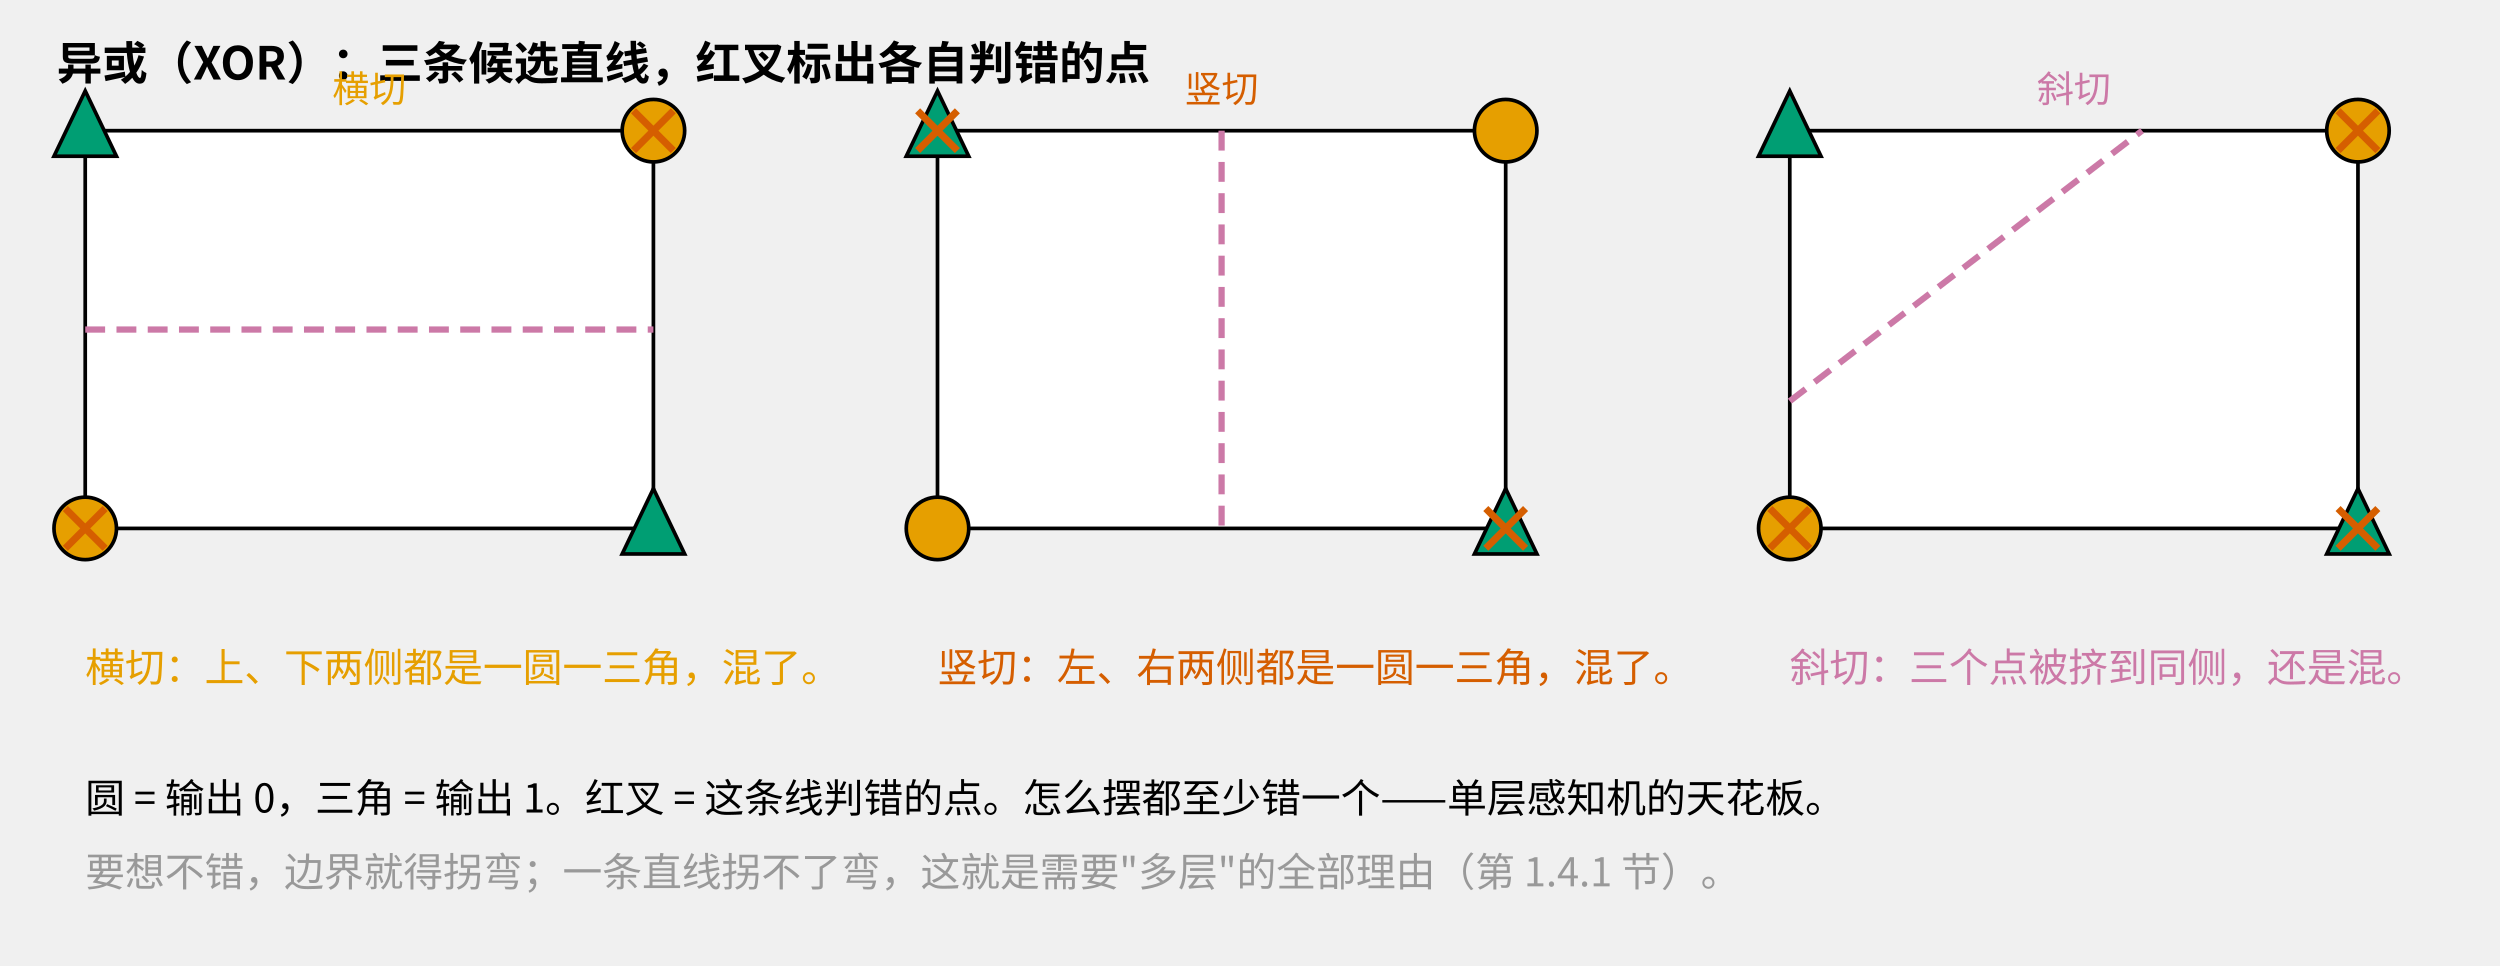
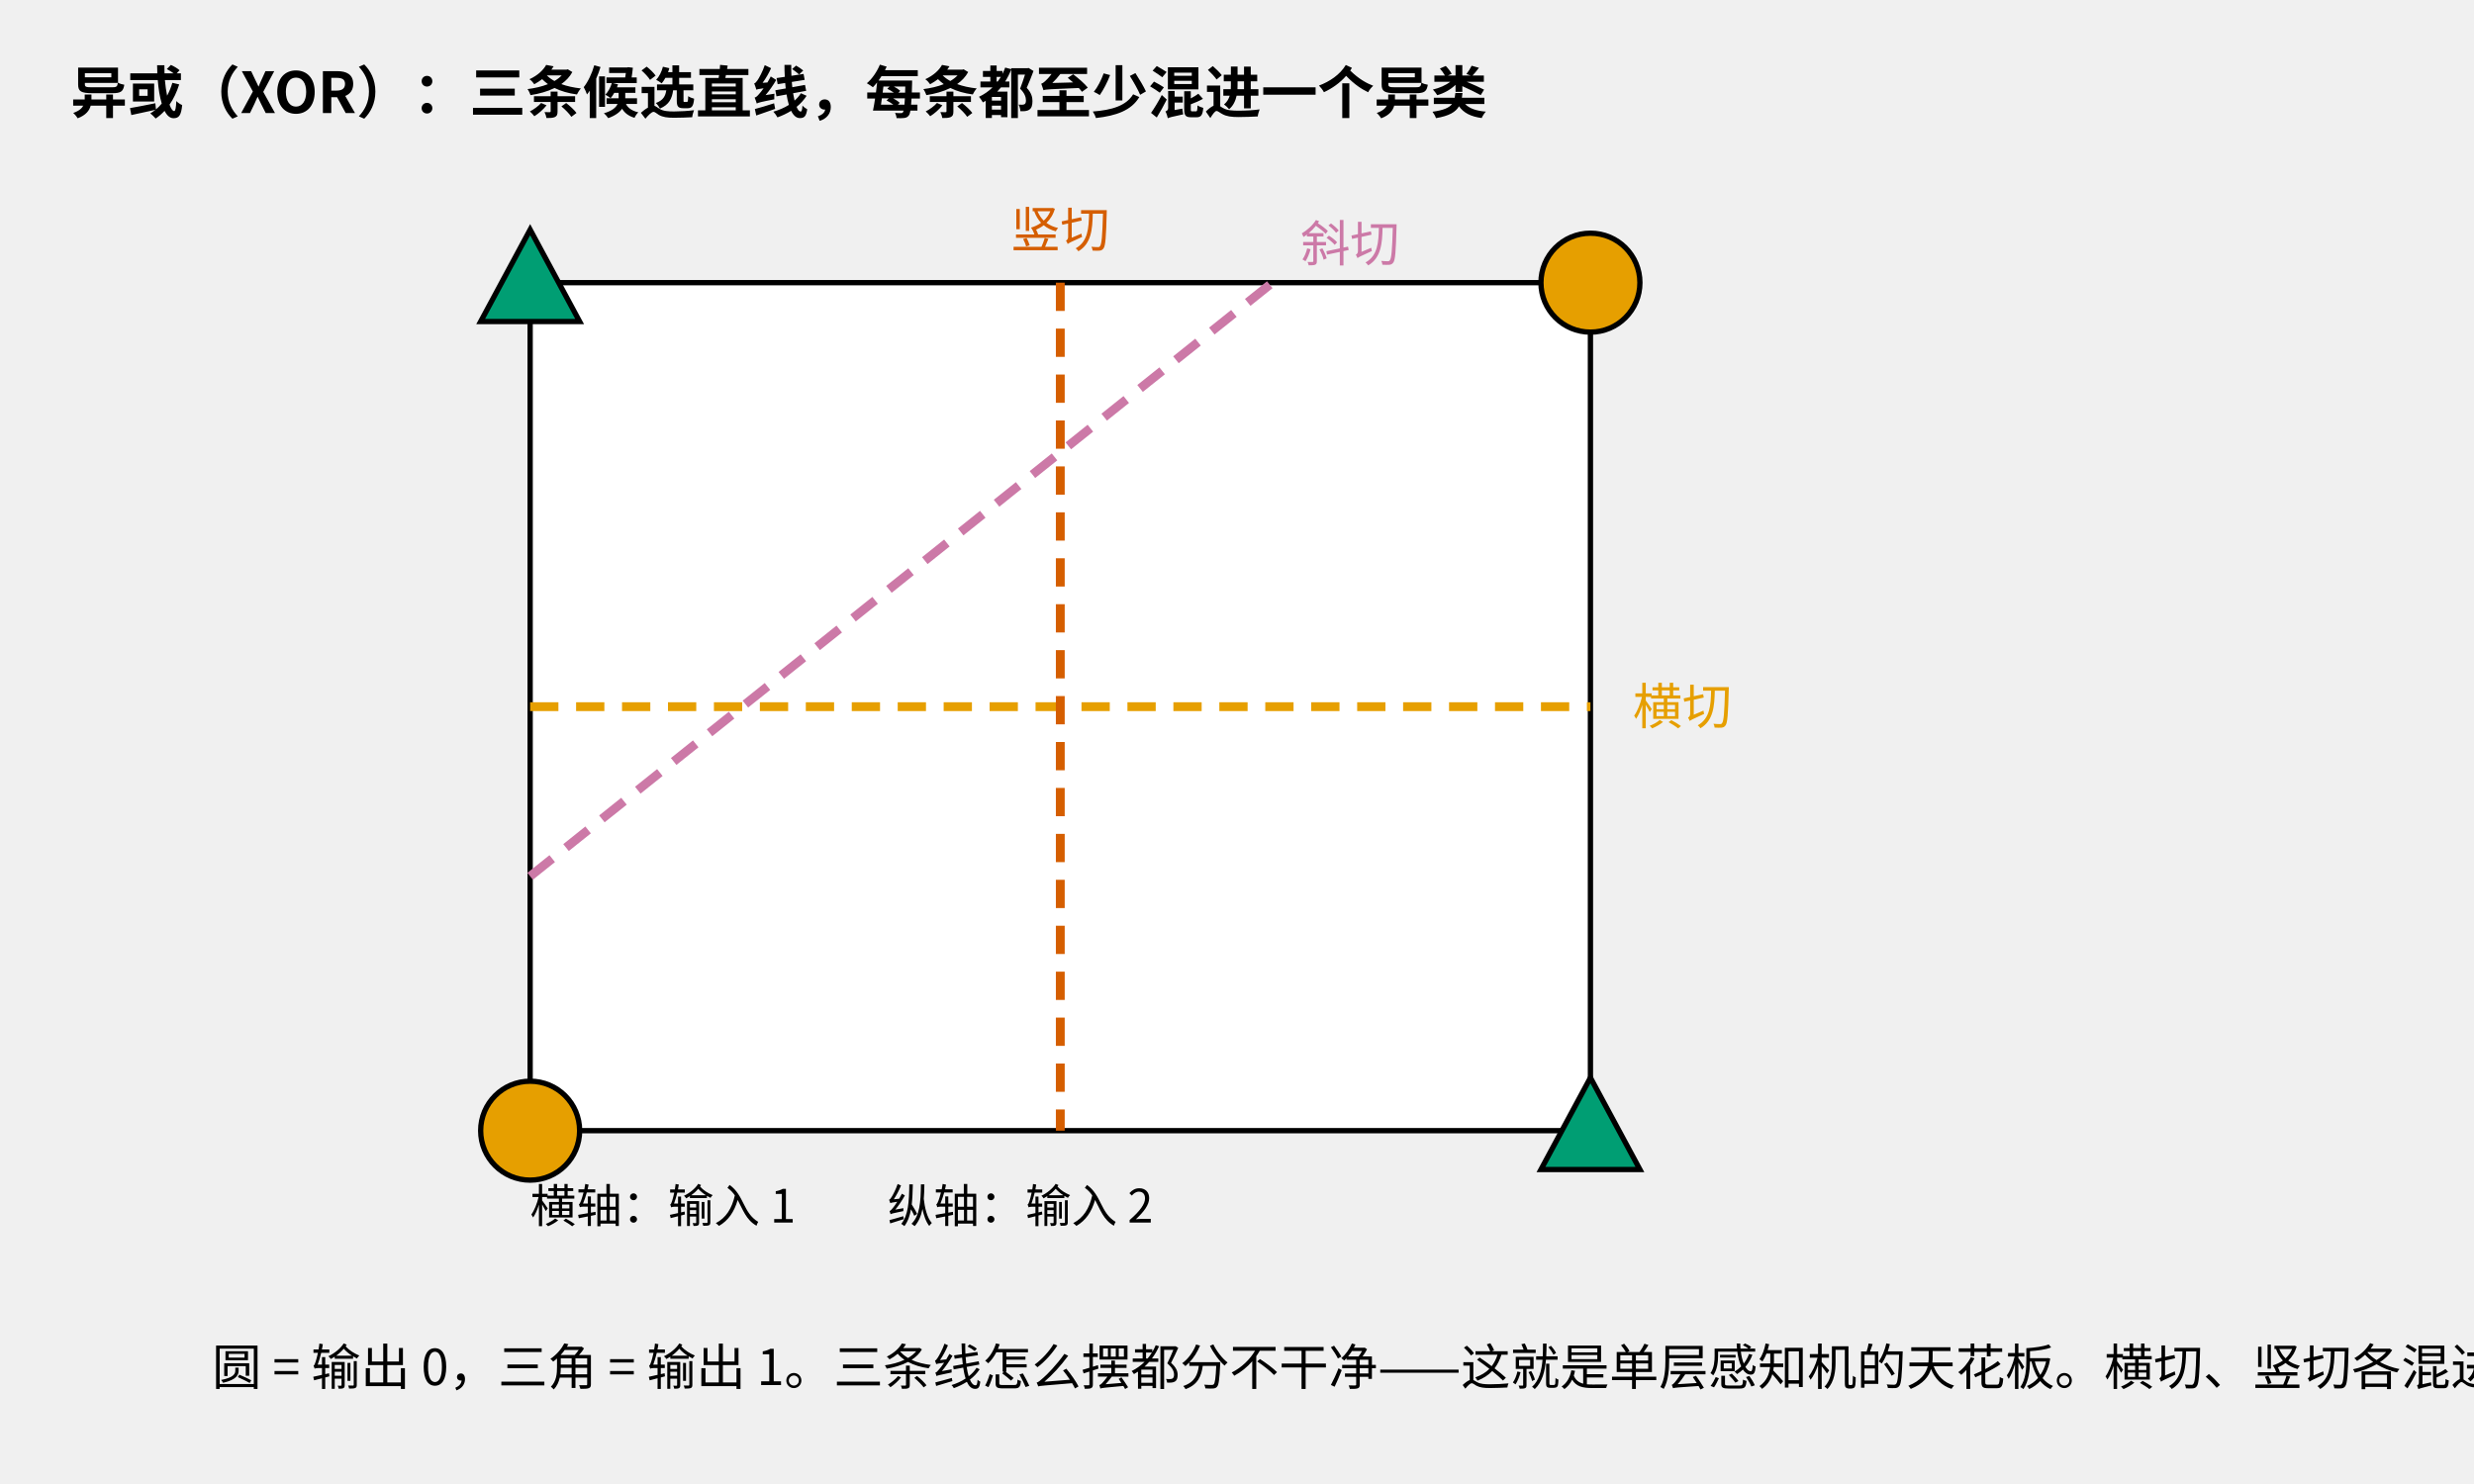
- <svg xmlns="http://www.w3.org/2000/svg" width="880" height="340" viewBox="0 0 880 340">
+ <svg xmlns="http://www.w3.org/2000/svg" width="700" height="420" viewBox="0 0 700 420">
  <defs>
    <marker id="arr" viewBox="0 0 10 10" refX="9" refY="5" markerWidth="7" markerHeight="7" orient="auto-start-reverse">
      <path d="M 0 0 L 10 5 L 0 10 z" fill="#000000" />
    </marker>
+     <marker id="arrb" viewBox="0 0 10 10" refX="9" refY="5" markerWidth="7" markerHeight="7" orient="auto-start-reverse">
+       <path d="M 0 0 L 10 5 L 0 10 z" fill="#0072B2" />
+     </marker>
+     <marker id="arrv" viewBox="0 0 10 10" refX="9" refY="5" markerWidth="7" markerHeight="7" orient="auto-start-reverse">
+       <path d="M 0 0 L 10 5 L 0 10 z" fill="#D55E00" />
+     </marker>
  </defs>
-   <text x="20" y="28" font-size="16" font-weight="bold" fill="#000000" font-family="Noto Sans CJK SC, sans-serif">异或（XOR）：三条候选直线，红叉标出各自判错的点</text>
-   <rect x="30" y="46" width="200" height="140" fill="#ffffff" stroke="#000000" stroke-width="1.3" />
-   <line x1="30" y1="116.0" x2="230" y2="116.0" stroke="#CC79A7" stroke-width="2.2" stroke-dasharray="7 4" />
-   <circle cx="30" cy="186" r="11" fill="#E69F00" stroke="#000000" stroke-width="1.3" />
-   <path d="M 23 179 L 37 193 M 37 179 L 23 193" stroke="#D55E00" stroke-width="2.5" />
-   <path d="M 230 172 L 241 195 L 219 195 Z" fill="#009E73" stroke="#000000" stroke-width="1.3" />
-   <path d="M 30 32 L 41 55 L 19 55 Z" fill="#009E73" stroke="#000000" stroke-width="1.3" />
-   <circle cx="230" cy="46" r="11" fill="#E69F00" stroke="#000000" stroke-width="1.3" />
-   <path d="M 223 39 L 237 53 M 237 39 L 223 53" stroke="#D55E00" stroke-width="2.5" />
-   <text x="130.0" y="36" font-size="13" text-anchor="middle" fill="#E69F00" font-family="Noto Sans CJK SC, sans-serif">横切</text>
-   <rect x="330" y="46" width="200" height="140" fill="#ffffff" stroke="#000000" stroke-width="1.3" />
-   <line x1="430.0" y1="46" x2="430.0" y2="186" stroke="#CC79A7" stroke-width="2.2" stroke-dasharray="7 4" />
-   <circle cx="330" cy="186" r="11" fill="#E69F00" stroke="#000000" stroke-width="1.3" />
-   <path d="M 530 172 L 541 195 L 519 195 Z" fill="#009E73" stroke="#000000" stroke-width="1.3" />
-   <path d="M 523 179 L 537 193 M 537 179 L 523 193" stroke="#D55E00" stroke-width="2.5" />
-   <path d="M 330 32 L 341 55 L 319 55 Z" fill="#009E73" stroke="#000000" stroke-width="1.3" />
-   <path d="M 323 39 L 337 53 M 337 39 L 323 53" stroke="#D55E00" stroke-width="2.5" />
-   <circle cx="530" cy="46" r="11" fill="#E69F00" stroke="#000000" stroke-width="1.3" />
-   <text x="430.0" y="36" font-size="13" text-anchor="middle" fill="#D55E00" font-family="Noto Sans CJK SC, sans-serif">竖切</text>
-   <rect x="630" y="46" width="200" height="140" fill="#ffffff" stroke="#000000" stroke-width="1.3" />
-   <line x1="630" y1="141.2" x2="754.0" y2="46" stroke="#CC79A7" stroke-width="2.2" stroke-dasharray="7 4" />
-   <circle cx="630" cy="186" r="11" fill="#E69F00" stroke="#000000" stroke-width="1.3" />
-   <path d="M 623 179 L 637 193 M 637 179 L 623 193" stroke="#D55E00" stroke-width="2.5" />
-   <path d="M 830 172 L 841 195 L 819 195 Z" fill="#009E73" stroke="#000000" stroke-width="1.3" />
-   <path d="M 823 179 L 837 193 M 837 179 L 823 193" stroke="#D55E00" stroke-width="2.5" />
-   <path d="M 630 32 L 641 55 L 619 55 Z" fill="#009E73" stroke="#000000" stroke-width="1.3" />
-   <circle cx="830" cy="46" r="11" fill="#E69F00" stroke="#000000" stroke-width="1.3" />
-   <path d="M 823 39 L 837 53 M 837 39 L 823 53" stroke="#D55E00" stroke-width="2.5" />
-   <text x="730.0" y="36" font-size="13" text-anchor="middle" fill="#CC79A7" font-family="Noto Sans CJK SC, sans-serif">斜切</text>
-   <g font-size="14" font-family="Noto Sans CJK SC, sans-serif" fill="#000000">
-     <text x="30" y="240" fill="#E69F00">横切：上、下两侧都是一圆一三角，混了。</text>
-     <text x="330" y="240" fill="#D55E00">竖切：左、右两侧都是一圆一三角，混了。</text>
-     <text x="630" y="240" fill="#CC79A7">斜切：三个点被挤到同侧，还是混。</text>
-     <text x="30" y="286">圆 = 输出 0，三角 = 输出 1。红叉 = 这条线判错的点。怎么摆都至少错一个——单层感知机的天花板。</text>
-     <text x="30" y="312" fill="#999999">要想不错，边界就得拐弯；一条直线拐不了弯，这就是需要"多层"的全部理由（第 1.4.1 节）。</text>
-   </g>
+   <text x="20" y="32" font-size="16" font-weight="bold" fill="#000000" font-family="Noto Sans CJK SC, sans-serif">异或（XOR）：三条候选直线，每条都至少混进一个异类</text>
+   <rect x="150" y="80" width="300" height="240" fill="#ffffff" stroke="#000000" stroke-width="1.5" />
+   <line x1="150" y1="200.0" x2="450" y2="200.0" stroke="#E69F00" stroke-width="2.5" stroke-dasharray="8 5" />
+   <line x1="300.0" y1="80" x2="300.0" y2="320" stroke="#D55E00" stroke-width="2.5" stroke-dasharray="8 5" />
+   <line x1="150" y1="248" x2="360" y2="80" stroke="#CC79A7" stroke-width="2.5" stroke-dasharray="8 5" />
+   <circle cx="150" cy="320" r="14" fill="#E69F00" stroke="#000000" stroke-width="1.5" />
+   <circle cx="450" cy="80" r="14" fill="#E69F00" stroke="#000000" stroke-width="1.5" />
+   <path d="M 150 65 L 164 91 L 136 91 Z" fill="#009E73" stroke="#000000" stroke-width="1.5" />
+   <path d="M 450 305 L 464 331 L 436 331 Z" fill="#009E73" stroke="#000000" stroke-width="1.5" />
+   <text x="462" y="205" font-size="14" fill="#E69F00" font-family="Noto Sans CJK SC, sans-serif">横切</text>
+   <text x="300" y="70" font-size="14" text-anchor="middle" fill="#D55E00" font-family="Noto Sans CJK SC, sans-serif">竖切</text>
+   <text x="368" y="74" font-size="14" fill="#CC79A7" font-family="Noto Sans CJK SC, sans-serif">斜切</text>
+   <text x="150" y="346" font-size="13" fill="#000000" font-family="Noto Sans CJK SC, sans-serif">横轴：输入 1　　纵轴：输入 2</text>
+   <text x="60" y="392" font-size="14" font-family="Noto Sans CJK SC, sans-serif" fill="#000000">圆 = 输出 0，三角 = 输出 1。三条线怎么摆都分不干净——这就是单层感知机的天花板。横切、竖切各混进一圆一三角；斜切把其余三个点全挤到另一侧。</text>
</svg>
